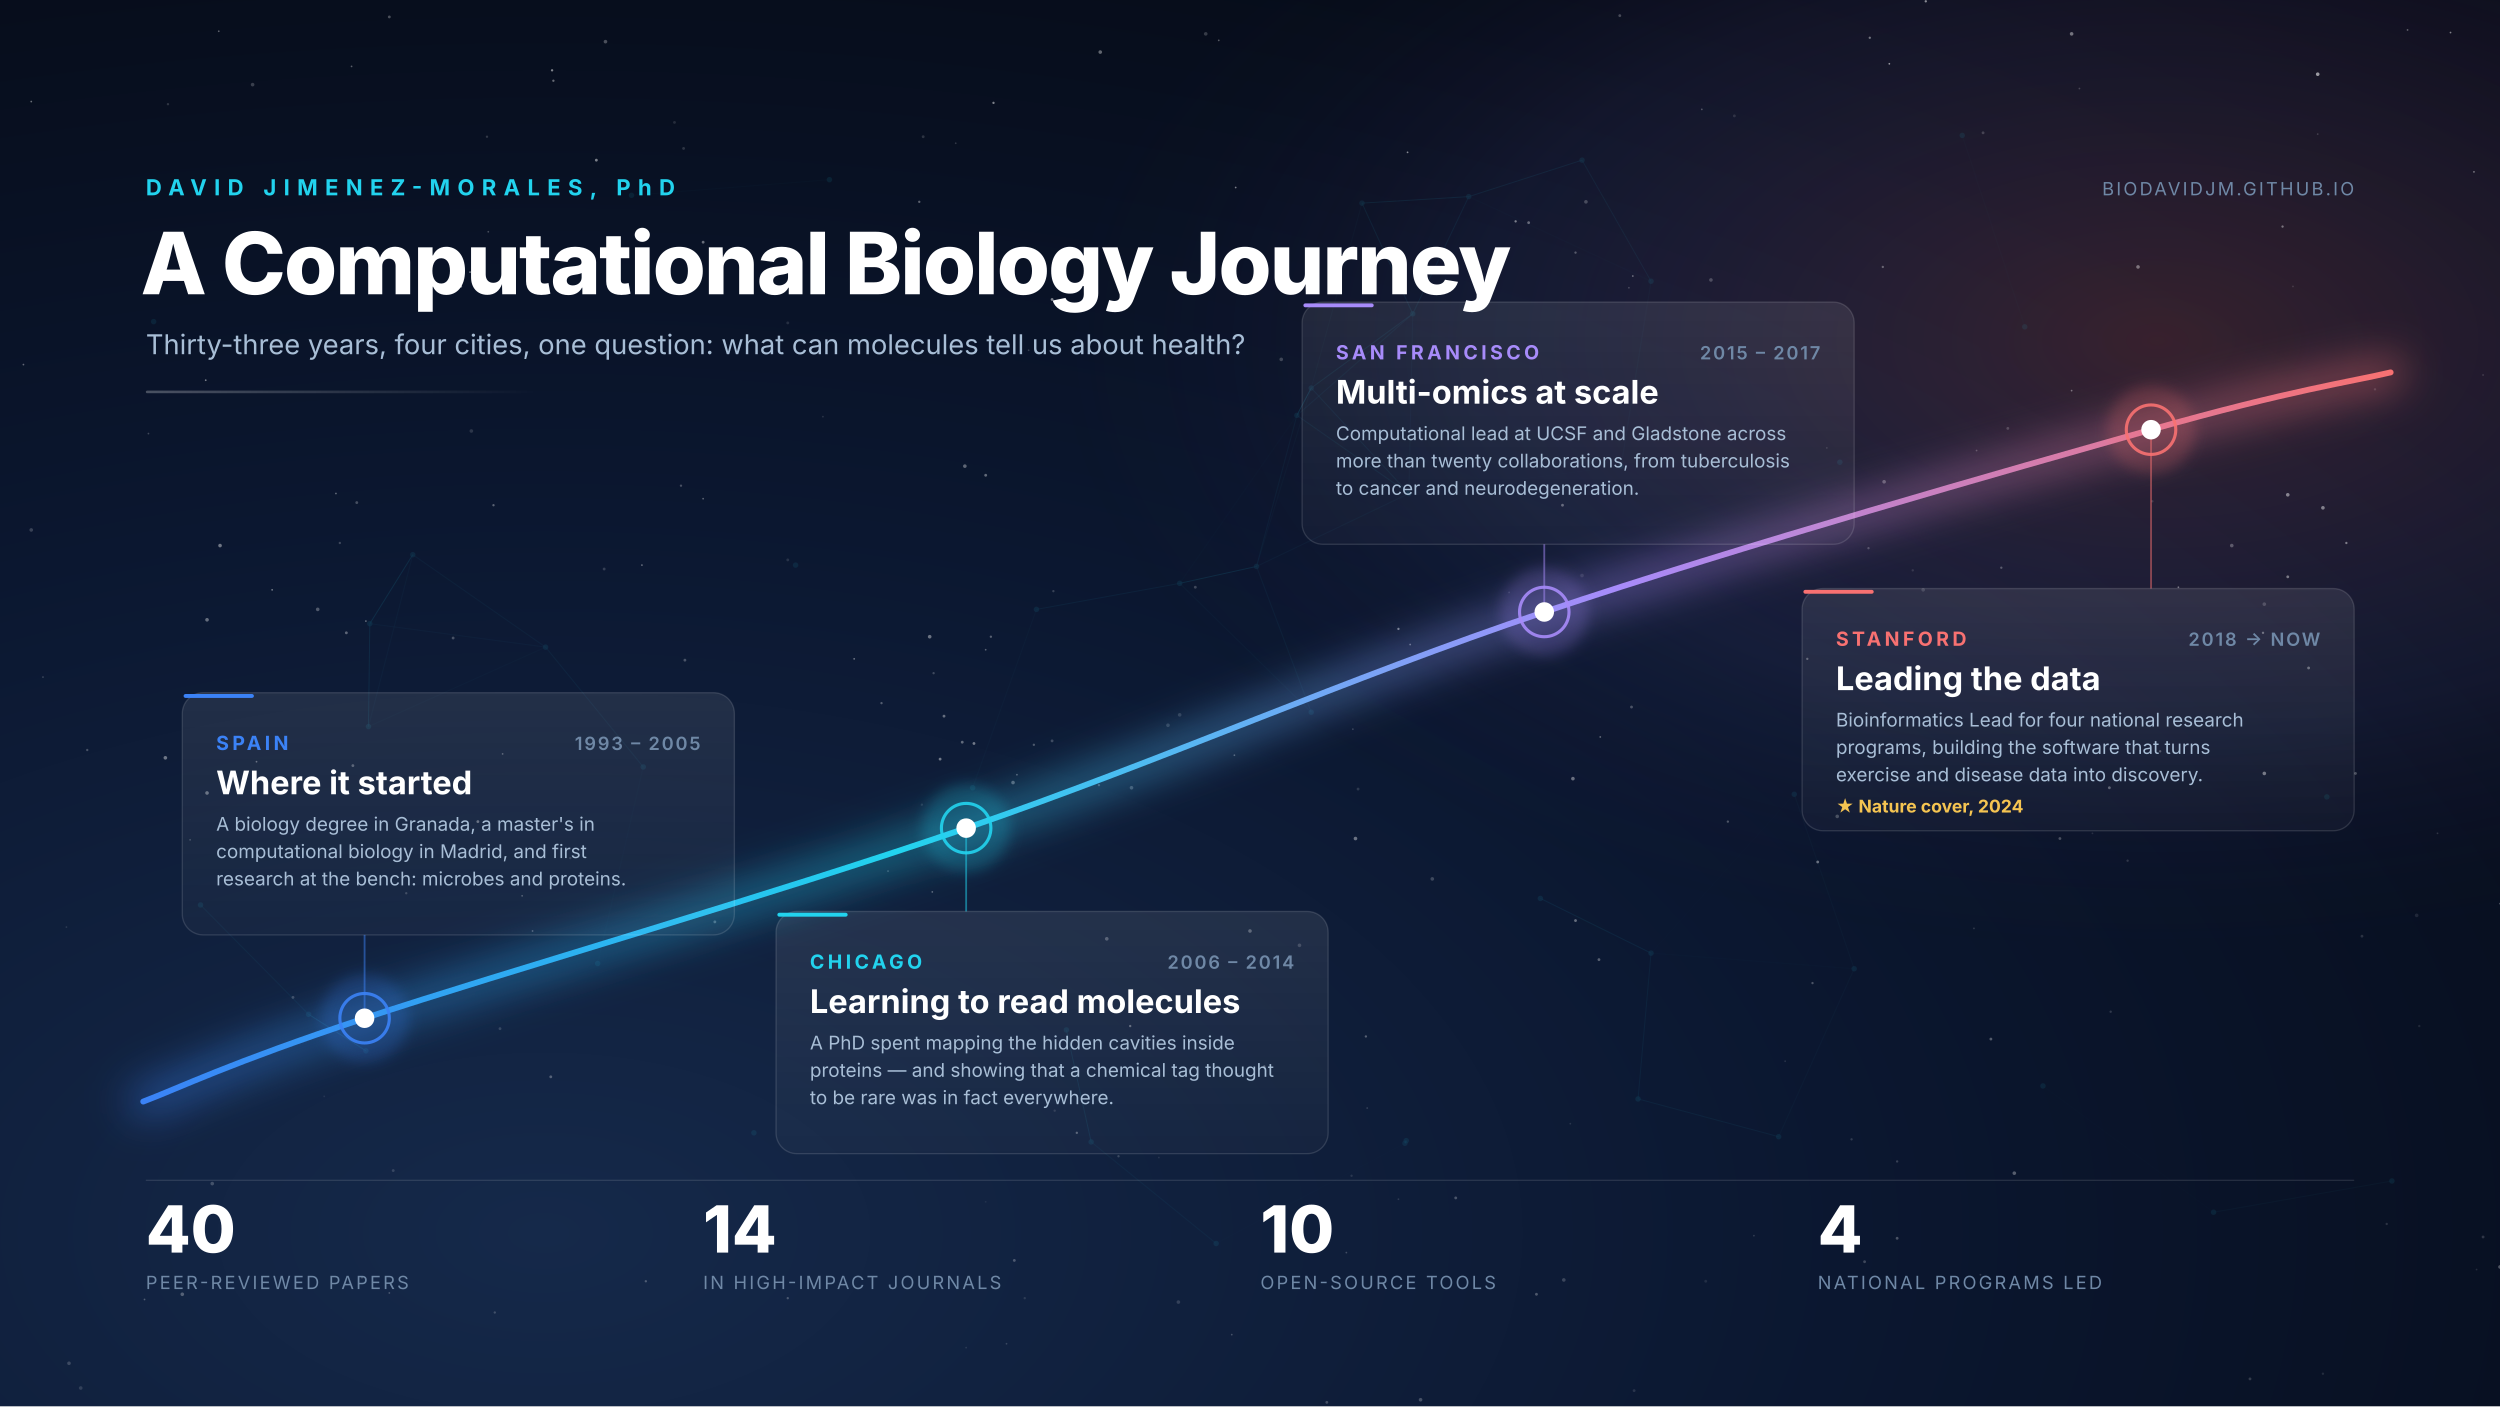
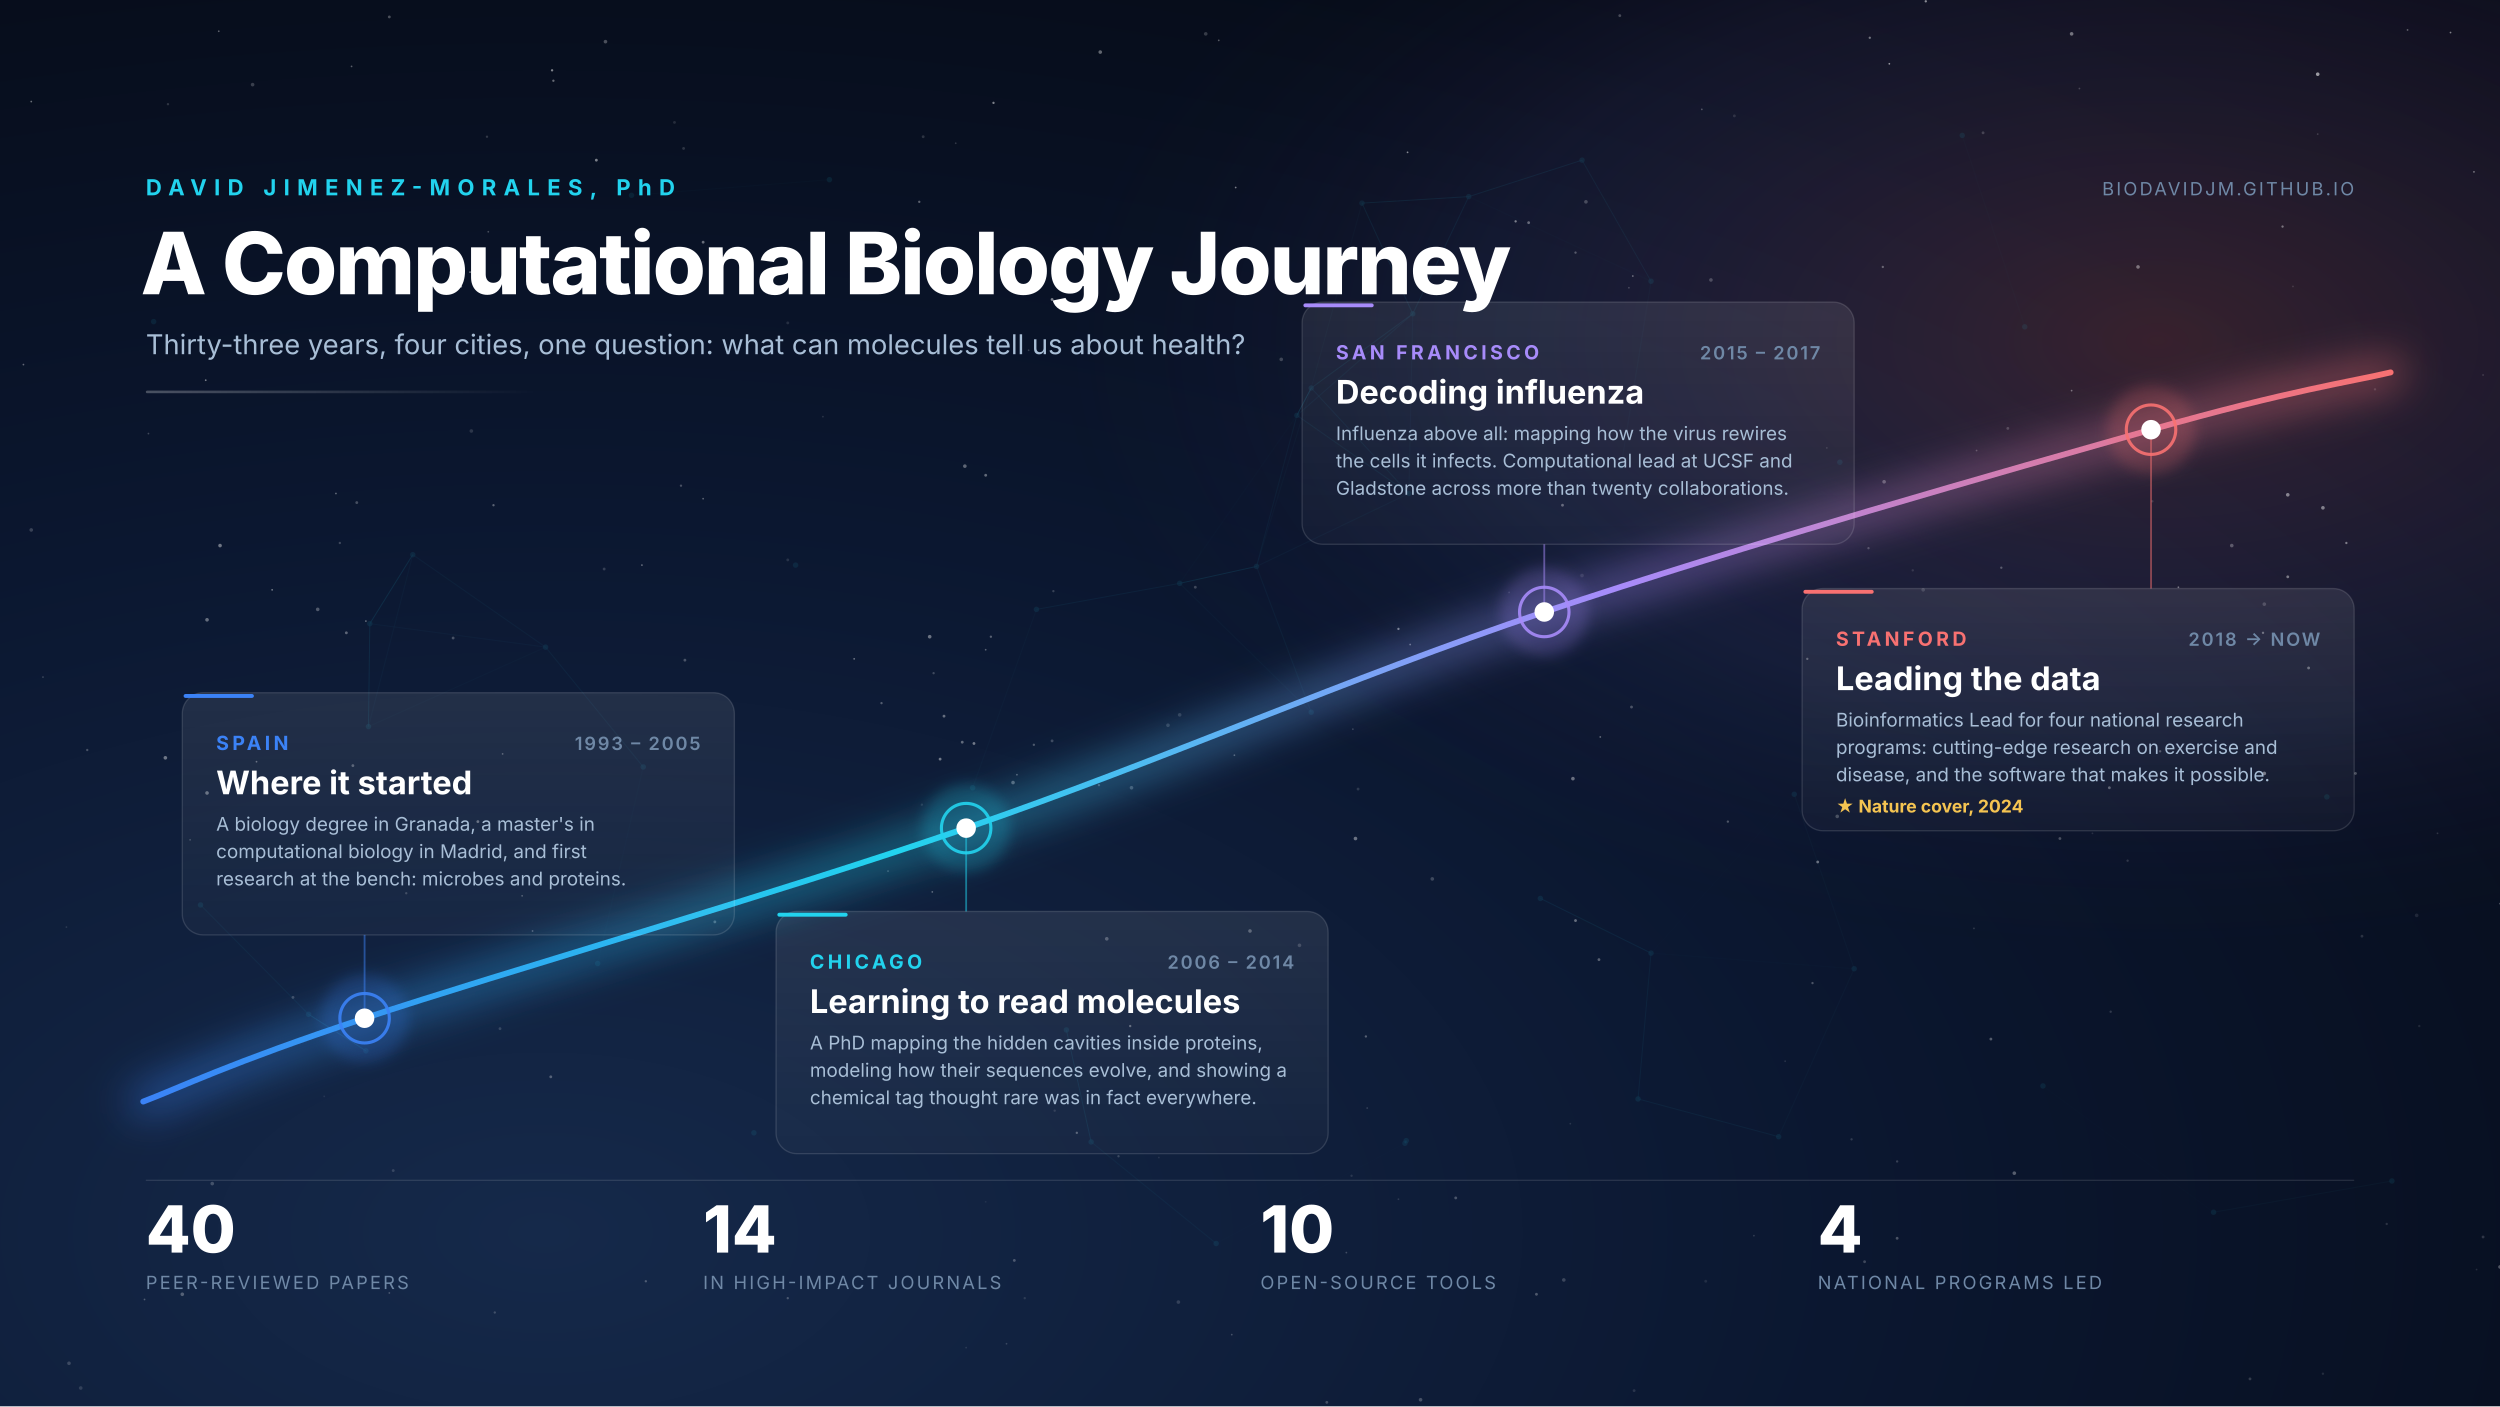
<svg xmlns="http://www.w3.org/2000/svg" viewBox="0 0 1920 1080" width="1920" height="1080" role="img" aria-labelledby="t d" font-family="Inter, -apple-system, BlinkMacSystemFont, 'Helvetica Neue', Helvetica, Arial, sans-serif">
  <defs>
    <radialGradient id="sky" cx="22%" cy="88%" r="115%">
      <stop offset="0%" stop-color="#15294a" />
      <stop offset="45%" stop-color="#0b1730" />
      <stop offset="100%" stop-color="#04070f" />
    </radialGradient>
    <radialGradient id="dawn" cx="86%" cy="24%" r="46%">
      <stop offset="0%" stop-color="#f87171" stop-opacity="0.20" />
      <stop offset="60%" stop-color="#a78bfa" stop-opacity="0.07" />
      <stop offset="100%" stop-color="#000000" stop-opacity="0" />
    </radialGradient>
    <linearGradient id="arc" x1="0" y1="1" x2="1" y2="0">
      <stop offset="0%" stop-color="#3b82f6" />
      <stop offset="34%" stop-color="#22d3ee" />
      <stop offset="68%" stop-color="#a78bfa" />
      <stop offset="100%" stop-color="#f87171" />
    </linearGradient>
    <linearGradient id="glass" x1="0" y1="0" x2="0" y2="1">
      <stop offset="0%" stop-color="#ffffff" stop-opacity="0.085" />
      <stop offset="100%" stop-color="#ffffff" stop-opacity="0.025" />
    </linearGradient>
    <linearGradient id="rule" x1="0" y1="0" x2="1" y2="0">
      <stop offset="0%" stop-color="#ffffff" stop-opacity="0.26" />
      <stop offset="100%" stop-color="#ffffff" stop-opacity="0" />
    </linearGradient>
    <filter id="soft" x="-80%" y="-80%" width="260%" height="260%">
      <feGaussianBlur stdDeviation="16" />
    </filter>
    <filter id="soft2" x="-80%" y="-80%" width="260%" height="260%">
      <feGaussianBlur stdDeviation="5" />
    </filter>
  </defs>
  <rect width="1920" height="1080" fill="url(#sky)" />
  <rect width="1920" height="1080" fill="url(#dawn)" />
  <g>
    <circle cx="869" cy="605" r="1.4" fill="#ffffff" opacity="0.23" />
    <circle cx="1642" cy="205" r="1.4" fill="#ffffff" opacity="0.38" />
    <circle cx="1523" cy="102" r="1.1" fill="#ffffff" opacity="0.18" />
    <circle cx="1034" cy="962" r="0.7" fill="#ffffff" opacity="0.21" />
    <circle cx="761" cy="489" r="0.9" fill="#ffffff" opacity="0.31" />
    <circle cx="1597" cy="68" r="0.7" fill="#ffffff" opacity="0.20" />
    <circle cx="465" cy="32" r="1.4" fill="#ffffff" opacity="0.27" />
    <circle cx="1135" cy="211" r="0.9" fill="#ffffff" opacity="0.38" />
    <circle cx="960" cy="715" r="1.4" fill="#ffffff" opacity="0.28" />
    <circle cx="781" cy="595" r="0.7" fill="#ffffff" opacity="0.32" />
    <circle cx="605" cy="248" r="1.1" fill="#ffffff" opacity="0.12" />
    <circle cx="1081" cy="117" r="0.7" fill="#ffffff" opacity="0.50" />
    <circle cx="742" cy="1035" r="0.7" fill="#ffffff" opacity="0.11" />
    <circle cx="1780" cy="57" r="1.4" fill="#ffffff" opacity="0.57" />
    <circle cx="763" cy="79" r="0.9" fill="#ffffff" opacity="0.47" />
    <circle cx="518" cy="94" r="1.1" fill="#ffffff" opacity="0.12" />
    <circle cx="787" cy="997" r="0.9" fill="#ffffff" opacity="0.12" />
    <circle cx="194" cy="65" r="1.4" fill="#ffffff" opacity="0.20" />
    <circle cx="1074" cy="483" r="0.9" fill="#ffffff" opacity="0.45" />
    <circle cx="1477" cy="453" r="1.4" fill="#ffffff" opacity="0.14" />
    <circle cx="808" cy="230" r="1.1" fill="#ffffff" opacity="0.47" />
    <circle cx="1872" cy="640" r="0.7" fill="#ffffff" opacity="0.15" />
    <circle cx="757" cy="923" r="0.7" fill="#ffffff" opacity="0.07" />
    <circle cx="281" cy="477" r="0.7" fill="#ffffff" opacity="0.37" />
    <circle cx="632" cy="320" r="0.7" fill="#ffffff" opacity="0.13" />
    <circle cx="401" cy="688" r="0.7" fill="#ffffff" opacity="0.27" />
    <circle cx="714" cy="489" r="1.4" fill="#ffffff" opacity="0.39" />
    <circle cx="261" cy="417" r="0.9" fill="#ffffff" opacity="0.21" />
    <circle cx="438" cy="659" r="0.9" fill="#ffffff" opacity="0.13" />
    <circle cx="1208" cy="598" r="1.4" fill="#ffffff" opacity="0.38" />
    <circle cx="1159" cy="455" r="0.7" fill="#ffffff" opacity="0.13" />
    <circle cx="984" cy="276" r="1.4" fill="#ffffff" opacity="0.21" />
    <circle cx="1582" cy="644" r="1.1" fill="#ffffff" opacity="0.25" />
    <circle cx="1784" cy="1055" r="0.9" fill="#ffffff" opacity="0.11" />
    <circle cx="1074" cy="921" r="0.7" fill="#ffffff" opacity="0.14" />
    <circle cx="1761" cy="220" r="0.7" fill="#ffffff" opacity="0.14" />
    <circle cx="790" cy="269" r="0.7" fill="#ffffff" opacity="0.18" />
    <circle cx="708" cy="618" r="0.9" fill="#ffffff" opacity="0.11" />
    <circle cx="266" cy="486" r="1.1" fill="#ffffff" opacity="0.33" />
    <circle cx="1327" cy="631" r="0.9" fill="#ffffff" opacity="0.27" />
    <circle cx="1773" cy="513" r="1.1" fill="#ffffff" opacity="0.34" />
    <circle cx="1849" cy="23" r="0.7" fill="#ffffff" opacity="0.35" />
    <circle cx="1403" cy="344" r="0.7" fill="#ffffff" opacity="0.13" />
    <circle cx="1049" cy="796" r="0.9" fill="#ffffff" opacity="0.30" />
    <circle cx="1757" cy="380" r="1.4" fill="#ffffff" opacity="0.45" />
    <circle cx="1673" cy="451" r="0.7" fill="#ffffff" opacity="0.41" />
    <circle cx="1100" cy="675" r="1.4" fill="#ffffff" opacity="0.20" />
    <circle cx="24" cy="78" r="0.7" fill="#ffffff" opacity="0.41" />
    <circle cx="1907" cy="950" r="1.1" fill="#ffffff" opacity="0.16" />
    <circle cx="1411" cy="627" r="1.4" fill="#ffffff" opacity="0.23" />
    <circle cx="1039" cy="560" r="0.7" fill="#ffffff" opacity="0.19" />
    <circle cx="168" cy="24" r="0.7" fill="#ffffff" opacity="0.35" />
    <circle cx="1180" cy="994" r="1.1" fill="#ffffff" opacity="0.27" />
    <circle cx="706" cy="155" r="0.9" fill="#ffffff" opacity="0.34" />
    <circle cx="1447" cy="370" r="1.4" fill="#ffffff" opacity="0.29" />
    <circle cx="464" cy="437" r="1.1" fill="#ffffff" opacity="0.17" />
    <circle cx="827" cy="870" r="0.9" fill="#ffffff" opacity="0.30" />
    <circle cx="738" cy="630" r="1.1" fill="#ffffff" opacity="0.15" />
    <circle cx="258" cy="379" r="0.7" fill="#ffffff" opacity="0.37" />
    <circle cx="1824" cy="299" r="0.9" fill="#ffffff" opacity="0.15" />
    <circle cx="905" cy="1000" r="1.4" fill="#ffffff" opacity="0.15" />
    <circle cx="998" cy="726" r="1.4" fill="#ffffff" opacity="0.17" />
    <circle cx="1591" cy="300" r="0.7" fill="#ffffff" opacity="0.38" />
    <circle cx="540" cy="383" r="0.7" fill="#ffffff" opacity="0.34" />
    <circle cx="778" cy="205" r="1.1" fill="#ffffff" opacity="0.21" />
    <circle cx="270" cy="51" r="0.7" fill="#ffffff" opacity="0.33" />
    <circle cx="1210" cy="707" r="1.1" fill="#ffffff" opacity="0.37" />
    <circle cx="1314" cy="215" r="1.4" fill="#ffffff" opacity="0.22" />
    <circle cx="1371" cy="815" r="0.7" fill="#ffffff" opacity="0.12" />
    <circle cx="523" cy="373" r="0.9" fill="#ffffff" opacity="0.25" />
    <circle cx="1521" cy="979" r="0.7" fill="#ffffff" opacity="0.16" />
    <circle cx="1714" cy="419" r="1.4" fill="#ffffff" opacity="0.27" />
    <circle cx="1201" cy="983" r="1.4" fill="#ffffff" opacity="0.19" />
    <circle cx="1253" cy="543" r="1.1" fill="#ffffff" opacity="0.25" />
    <circle cx="1251" cy="221" r="0.7" fill="#ffffff" opacity="0.20" />
    <circle cx="1728" cy="1059" r="1.1" fill="#ffffff" opacity="0.17" />
    <circle cx="1518" cy="346" r="0.7" fill="#ffffff" opacity="0.24" />
    <circle cx="159" cy="476" r="1.4" fill="#ffffff" opacity="0.37" />
    <circle cx="936" cy="31" r="0.7" fill="#ffffff" opacity="0.32" />
    <circle cx="67" cy="576" r="0.9" fill="#ffffff" opacity="0.24" />
    <circle cx="1920" cy="973" r="1.4" fill="#ffffff" opacity="0.29" />
    <circle cx="946" cy="1025" r="0.7" fill="#ffffff" opacity="0.23" />
    <circle cx="844" cy="603" r="0.9" fill="#ffffff" opacity="0.26" />
    <circle cx="1620" cy="605" r="1.1" fill="#ffffff" opacity="0.31" />
    <circle cx="1833" cy="940" r="0.9" fill="#ffffff" opacity="0.14" />
    <circle cx="271" cy="588" r="1.1" fill="#ffffff" opacity="0.28" />
    <circle cx="386" cy="579" r="0.7" fill="#ffffff" opacity="0.29" />
    <circle cx="53" cy="1047" r="1.4" fill="#ffffff" opacity="0.18" />
    <circle cx="1900" cy="132" r="0.7" fill="#ffffff" opacity="0.42" />
    <circle cx="127" cy="582" r="1.4" fill="#ffffff" opacity="0.40" />
    <circle cx="1537" cy="436" r="0.9" fill="#ffffff" opacity="0.27" />
    <circle cx="244" cy="468" r="1.4" fill="#ffffff" opacity="0.28" />
    <circle cx="209" cy="453" r="0.7" fill="#ffffff" opacity="0.43" />
    <circle cx="249" cy="842" r="0.7" fill="#ffffff" opacity="0.08" />
    <circle cx="299" cy="13" r="1.1" fill="#ffffff" opacity="0.27" />
    <circle cx="682" cy="669" r="0.7" fill="#ffffff" opacity="0.24" />
    <circle cx="1118" cy="920" r="1.1" fill="#ffffff" opacity="0.25" />
    <circle cx="1347" cy="949" r="0.7" fill="#ffffff" opacity="0.16" />
    <circle cx="794" cy="572" r="0.9" fill="#ffffff" opacity="0.27" />
    <circle cx="1659" cy="577" r="0.9" fill="#ffffff" opacity="0.26" />
    <circle cx="1634" cy="661" r="0.9" fill="#ffffff" opacity="0.15" />
    <circle cx="1422" cy="875" r="0.9" fill="#ffffff" opacity="0.15" />
    <circle cx="605" cy="997" r="0.9" fill="#ffffff" opacity="0.24" />
    <circle cx="374" cy="105" r="0.9" fill="#ffffff" opacity="0.17" />
    <circle cx="169" cy="419" r="1.4" fill="#ffffff" opacity="0.41" />
    <circle cx="810" cy="853" r="0.9" fill="#ffffff" opacity="0.12" />
    <circle cx="1206" cy="863" r="0.7" fill="#ffffff" opacity="0.12" />
    <circle cx="1310" cy="984" r="1.1" fill="#ffffff" opacity="0.09" />
    <circle cx="971" cy="819" r="0.9" fill="#ffffff" opacity="0.29" />
    <circle cx="926" cy="26" r="1.4" fill="#ffffff" opacity="0.19" />
    <circle cx="354" cy="220" r="0.9" fill="#ffffff" opacity="0.53" />
    <circle cx="1780" cy="103" r="0.7" fill="#ffffff" opacity="0.17" />
    <circle cx="1307" cy="84" r="0.7" fill="#ffffff" opacity="0.27" />
    <circle cx="897" cy="557" r="1.4" fill="#ffffff" opacity="0.16" />
    <circle cx="716" cy="685" r="0.7" fill="#ffffff" opacity="0.34" />
    <circle cx="348" cy="490" r="1.1" fill="#ffffff" opacity="0.24" />
    <circle cx="375" cy="178" r="0.7" fill="#ffffff" opacity="0.25" />
    <circle cx="163" cy="909" r="1.4" fill="#ffffff" opacity="0.21" />
    <circle cx="367" cy="631" r="1.1" fill="#ffffff" opacity="0.34" />
    <circle cx="496" cy="984" r="0.9" fill="#ffffff" opacity="0.25" />
    <circle cx="779" cy="968" r="1.1" fill="#ffffff" opacity="0.25" />
    <circle cx="1469" cy="438" r="0.9" fill="#ffffff" opacity="0.12" />
    <circle cx="656" cy="506" r="0.7" fill="#ffffff" opacity="0.41" />
    <circle cx="1902" cy="975" r="0.7" fill="#ffffff" opacity="0.12" />
    <circle cx="1814" cy="719" r="1.1" fill="#ffffff" opacity="0.14" />
    <circle cx="780" cy="197" r="0.7" fill="#ffffff" opacity="0.28" />
    <circle cx="1920" cy="694" r="0.7" fill="#ffffff" opacity="0.31" />
    <circle cx="1882" cy="25" r="0.7" fill="#ffffff" opacity="0.47" />
    <circle cx="493" cy="434" r="0.7" fill="#ffffff" opacity="0.38" />
    <circle cx="1244" cy="12" r="1.1" fill="#ffffff" opacity="0.24" />
    <circle cx="1739" cy="594" r="1.4" fill="#ffffff" opacity="0.41" />
    <circle cx="1091" cy="1075" r="1.4" fill="#ffffff" opacity="0.23" />
    <circle cx="146" cy="645" r="0.7" fill="#ffffff" opacity="0.21" />
    <circle cx="1802" cy="417" r="0.9" fill="#ffffff" opacity="0.42" />
    <circle cx="1041" cy="644" r="1.4" fill="#ffffff" opacity="0.39" />
    <circle cx="808" cy="569" r="1.1" fill="#ffffff" opacity="0.21" />
    <circle cx="549" cy="708" r="1.1" fill="#ffffff" opacity="0.28" />
    <circle cx="1436" cy="29" r="0.9" fill="#ffffff" opacity="0.40" />
    <circle cx="1215" cy="442" r="1.4" fill="#ffffff" opacity="0.11" />
    <circle cx="605" cy="430" r="1.1" fill="#ffffff" opacity="0.12" />
    <circle cx="1739" cy="464" r="1.4" fill="#ffffff" opacity="0.18" />
    <circle cx="1451" cy="49" r="0.7" fill="#ffffff" opacity="0.56" />
    <circle cx="1388" cy="506" r="0.9" fill="#ffffff" opacity="0.30" />
    <circle cx="221" cy="674" r="1.4" fill="#ffffff" opacity="0.12" />
    <circle cx="1653" cy="385" r="0.9" fill="#ffffff" opacity="0.14" />
    <circle cx="850" cy="721" r="1.4" fill="#ffffff" opacity="0.26" />
    <circle cx="1228" cy="737" r="1.1" fill="#ffffff" opacity="0.31" />
    <circle cx="1019" cy="1077" r="1.1" fill="#ffffff" opacity="0.21" />
    <circle cx="458" cy="123" r="1.1" fill="#ffffff" opacity="0.47" />
    <circle cx="1200" cy="388" r="1.1" fill="#ffffff" opacity="0.33" />
    <circle cx="1392" cy="755" r="0.9" fill="#ffffff" opacity="0.26" />
    <circle cx="1446" cy="205" r="0.9" fill="#ffffff" opacity="0.32" />
    <circle cx="1254" cy="212" r="0.7" fill="#ffffff" opacity="0.38" />
    <circle cx="18" cy="280" r="0.7" fill="#ffffff" opacity="0.36" />
    <circle cx="197" cy="585" r="0.7" fill="#ffffff" opacity="0.34" />
    <circle cx="1753" cy="174" r="0.9" fill="#ffffff" opacity="0.39" />
    <circle cx="717" cy="517" r="0.9" fill="#ffffff" opacity="0.21" />
    <circle cx="949" cy="144" r="0.7" fill="#ffffff" opacity="0.47" />
    <circle cx="859" cy="888" r="0.9" fill="#ffffff" opacity="0.18" />
    <circle cx="1435" cy="421" r="0.9" fill="#ffffff" opacity="0.23" />
    <circle cx="1255" cy="1068" r="1.1" fill="#ffffff" opacity="0.12" />
    <circle cx="1457" cy="892" r="0.9" fill="#ffffff" opacity="0.18" />
    <circle cx="709" cy="105" r="1.1" fill="#ffffff" opacity="0.15" />
    <circle cx="159" cy="609" r="1.4" fill="#ffffff" opacity="0.35" />
    <circle cx="890" cy="889" r="0.7" fill="#ffffff" opacity="0.09" />
    <circle cx="409" cy="715" r="0.7" fill="#ffffff" opacity="0.29" />
    <circle cx="950" cy="825" r="1.1" fill="#ffffff" opacity="0.15" />
    <circle cx="274" cy="386" r="1.1" fill="#ffffff" opacity="0.24" />
    <circle cx="225" cy="766" r="1.1" fill="#ffffff" opacity="0.20" />
    <circle cx="1542" cy="329" r="1.1" fill="#ffffff" opacity="0.19" />
    <circle cx="1858" cy="788" r="0.9" fill="#ffffff" opacity="0.10" />
    <circle cx="1591" cy="26" r="1.4" fill="#ffffff" opacity="0.40" />
    <circle cx="1529" cy="798" r="1.1" fill="#ffffff" opacity="0.30" />
    <circle cx="1038" cy="903" r="0.9" fill="#ffffff" opacity="0.11" />
    <circle cx="1457" cy="951" r="1.1" fill="#ffffff" opacity="0.26" />
    <circle cx="425" cy="62" r="0.9" fill="#ffffff" opacity="0.38" />
    <circle cx="1856" cy="703" r="1.4" fill="#ffffff" opacity="0.10" />
    <circle cx="1050" cy="851" r="0.7" fill="#ffffff" opacity="0.16" />
    <circle cx="525" cy="114" r="1.1" fill="#ffffff" opacity="0.15" />
    <circle cx="1218" cy="155" r="1.4" fill="#ffffff" opacity="0.22" />
    <circle cx="423" cy="827" r="1.1" fill="#ffffff" opacity="0.28" />
    <circle cx="757" cy="365" r="1.1" fill="#ffffff" opacity="0.36" />
    <circle cx="948" cy="580" r="0.7" fill="#ffffff" opacity="0.32" />
    <circle cx="1757" cy="443" r="1.1" fill="#ffffff" opacity="0.41" />
    <circle cx="1547" cy="901" r="1.4" fill="#ffffff" opacity="0.31" />
    <circle cx="1229" cy="566" r="0.7" fill="#ffffff" opacity="0.36" />
    <circle cx="809" cy="454" r="0.9" fill="#ffffff" opacity="0.18" />
    <circle cx="312" cy="686" r="0.9" fill="#ffffff" opacity="0.18" />
    <circle cx="748" cy="571" r="1.1" fill="#ffffff" opacity="0.42" />
    <circle cx="114" cy="333" r="0.7" fill="#ffffff" opacity="0.22" />
    <circle cx="299" cy="993" r="0.7" fill="#ffffff" opacity="0.24" />
    <circle cx="33" cy="520" r="0.7" fill="#ffffff" opacity="0.20" />
    <circle cx="379" cy="388" r="0.9" fill="#ffffff" opacity="0.33" />
    <circle cx="906" cy="549" r="1.4" fill="#ffffff" opacity="0.15" />
    <circle cx="540" cy="186" r="1.1" fill="#ffffff" opacity="0.38" />
    <circle cx="1809" cy="594" r="1.1" fill="#ffffff" opacity="0.25" />
    <circle cx="773" cy="1032" r="0.7" fill="#ffffff" opacity="0.17" />
    <circle cx="424" cy="54" r="0.9" fill="#ffffff" opacity="0.49" />
    <circle cx="739" cy="570" r="1.1" fill="#ffffff" opacity="0.35" />
    <circle cx="111" cy="998" r="0.7" fill="#ffffff" opacity="0.27" />
    <circle cx="1738" cy="486" r="0.9" fill="#ffffff" opacity="0.35" />
    <circle cx="1164" cy="170" r="0.9" fill="#ffffff" opacity="0.45" />
    <circle cx="278" cy="981" r="0.9" fill="#ffffff" opacity="0.21" />
    <circle cx="1907" cy="288" r="0.7" fill="#ffffff" opacity="0.16" />
    <circle cx="1479" cy="1" r="0.9" fill="#ffffff" opacity="0.51" />
    <circle cx="158" cy="292" r="0.7" fill="#ffffff" opacity="0.47" />
    <circle cx="1332" cy="89" r="1.1" fill="#ffffff" opacity="0.12" />
    <circle cx="361" cy="209" r="0.7" fill="#ffffff" opacity="0.44" />
    <circle cx="845" cy="40" r="1.4" fill="#ffffff" opacity="0.36" />
    <circle cx="302" cy="899" r="1.1" fill="#ffffff" opacity="0.15" />
    <circle cx="778" cy="601" r="1.4" fill="#ffffff" opacity="0.31" />
    <circle cx="129" cy="80" r="0.9" fill="#ffffff" opacity="0.16" />
    <circle cx="757" cy="499" r="0.7" fill="#ffffff" opacity="0.32" />
    <circle cx="24" cy="407" r="1.4" fill="#ffffff" opacity="0.19" />
    <circle cx="1083" cy="495" r="0.7" fill="#ffffff" opacity="0.40" />
    <circle cx="1621" cy="777" r="0.9" fill="#ffffff" opacity="0.16" />
    <circle cx="722" cy="583" r="1.1" fill="#ffffff" opacity="0.41" />
    <circle cx="1449" cy="600" r="0.7" fill="#ffffff" opacity="0.17" />
    <circle cx="384" cy="790" r="1.1" fill="#ffffff" opacity="0.16" />
    <circle cx="526" cy="507" r="1.1" fill="#ffffff" opacity="0.25" />
    <circle cx="734" cy="110" r="0.7" fill="#ffffff" opacity="0.17" />
    <circle cx="1210" cy="194" r="0.9" fill="#ffffff" opacity="0.28" />
    <circle cx="1607" cy="640" r="0.7" fill="#ffffff" opacity="0.11" />
    <circle cx="62" cy="1066" r="1.4" fill="#ffffff" opacity="0.14" />
    <circle cx="140" cy="994" r="1.4" fill="#ffffff" opacity="0.28" />
    <circle cx="267" cy="222" r="0.9" fill="#ffffff" opacity="0.46" />
    <circle cx="741" cy="358" r="1.4" fill="#ffffff" opacity="0.34" />
    <circle cx="1396" cy="662" r="1.1" fill="#ffffff" opacity="0.39" />
    <circle cx="1516" cy="713" r="0.7" fill="#ffffff" opacity="0.16" />
    <circle cx="362" cy="331" r="1.4" fill="#ffffff" opacity="0.14" />
    <circle cx="725" cy="550" r="1.1" fill="#ffffff" opacity="0.37" />
    <circle cx="1174" cy="171" r="1.1" fill="#ffffff" opacity="0.35" />
    <circle cx="677" cy="540" r="0.9" fill="#ffffff" opacity="0.29" />
    <circle cx="380" cy="1008" r="0.9" fill="#ffffff" opacity="0.19" />
    <circle cx="51" cy="712" r="0.7" fill="#ffffff" opacity="0.12" />
    <circle cx="918" cy="451" r="1.1" fill="#ffffff" opacity="0.21" />
    <circle cx="1784" cy="390" r="1.4" fill="#ffffff" opacity="0.44" />
    <circle cx="868" cy="788" r="0.9" fill="#ffffff" opacity="0.33" />
    <circle cx="1043" cy="606" r="1.1" fill="#ffffff" opacity="0.14" />
    <circle cx="1432" cy="969" r="1.1" fill="#ffffff" opacity="0.21" />
  </g>
  <g opacity="0.17">
    <line x1="281" y1="807" x2="237" y2="779" stroke="#22d3ee" stroke-width="0.7" opacity="0.69" />
    <line x1="494" y1="589" x2="419" y2="497" stroke="#22d3ee" stroke-width="0.7" opacity="0.30" />
    <line x1="494" y1="589" x2="459" y2="740" stroke="#22d3ee" stroke-width="0.7" opacity="0.08" />
    <line x1="1555" y1="251" x2="1507" y2="104" stroke="#22d3ee" stroke-width="0.7" opacity="0.08" />
    <line x1="1046" y1="156" x2="1085" y2="241" stroke="#22d3ee" stroke-width="0.7" opacity="0.44" />
    <line x1="1046" y1="156" x2="1128" y2="151" stroke="#22d3ee" stroke-width="0.7" opacity="0.51" />
    <line x1="1046" y1="156" x2="1007" y2="298" stroke="#22d3ee" stroke-width="0.7" opacity="0.13" />
    <line x1="1837" y1="907" x2="1700" y2="931" stroke="#22d3ee" stroke-width="0.7" opacity="0.18" />
    <line x1="1245" y1="358" x2="1082" y2="379" stroke="#22d3ee" stroke-width="0.7" opacity="0.02" />
    <line x1="1245" y1="358" x2="1268" y2="216" stroke="#22d3ee" stroke-width="0.7" opacity="0.15" />
    <line x1="1268" y1="732" x2="1183" y2="690" stroke="#22d3ee" stroke-width="0.7" opacity="0.43" />
    <line x1="1268" y1="732" x2="1424" y2="744" stroke="#22d3ee" stroke-width="0.7" opacity="0.07" />
    <line x1="1268" y1="732" x2="1378" y2="610" stroke="#22d3ee" stroke-width="0.7" opacity="0.02" />
    <line x1="1268" y1="732" x2="1258" y2="844" stroke="#22d3ee" stroke-width="0.7" opacity="0.33" />
    <line x1="747" y1="605" x2="796" y2="468" stroke="#22d3ee" stroke-width="0.7" opacity="0.13" />
    <line x1="419" y1="497" x2="317" y2="426" stroke="#22d3ee" stroke-width="0.7" opacity="0.26" />
    <line x1="419" y1="497" x2="284" y2="479" stroke="#22d3ee" stroke-width="0.7" opacity="0.19" />
    <line x1="419" y1="497" x2="283" y2="558" stroke="#22d3ee" stroke-width="0.7" opacity="0.11" />
    <line x1="317" y1="426" x2="284" y2="479" stroke="#22d3ee" stroke-width="0.7" opacity="0.63" />
    <line x1="317" y1="426" x2="283" y2="558" stroke="#22d3ee" stroke-width="0.7" opacity="0.19" />
    <line x1="1085" y1="241" x2="996" y2="319" stroke="#22d3ee" stroke-width="0.7" opacity="0.29" />
    <line x1="1085" y1="241" x2="1082" y2="379" stroke="#22d3ee" stroke-width="0.7" opacity="0.18" />
    <line x1="1085" y1="241" x2="1128" y2="151" stroke="#22d3ee" stroke-width="0.7" opacity="0.40" />
    <line x1="1085" y1="241" x2="1007" y2="298" stroke="#22d3ee" stroke-width="0.7" opacity="0.43" />
    <line x1="996" y1="319" x2="1082" y2="379" stroke="#22d3ee" stroke-width="0.7" opacity="0.37" />
    <line x1="996" y1="319" x2="906" y2="448" stroke="#22d3ee" stroke-width="0.7" opacity="0.07" />
    <line x1="996" y1="319" x2="965" y2="435" stroke="#22d3ee" stroke-width="0.7" opacity="0.29" />
    <line x1="996" y1="319" x2="1007" y2="298" stroke="#22d3ee" stroke-width="0.7" opacity="0.86" />
    <line x1="1082" y1="379" x2="965" y2="435" stroke="#22d3ee" stroke-width="0.7" opacity="0.22" />
    <line x1="1082" y1="379" x2="1007" y2="298" stroke="#22d3ee" stroke-width="0.7" opacity="0.34" />
    <line x1="1215" y1="123" x2="1268" y2="216" stroke="#22d3ee" stroke-width="0.7" opacity="0.36" />
    <line x1="1215" y1="123" x2="1128" y2="151" stroke="#22d3ee" stroke-width="0.7" opacity="0.46" />
    <line x1="1268" y1="216" x2="1128" y2="151" stroke="#22d3ee" stroke-width="0.7" opacity="0.08" />
    <line x1="906" y1="448" x2="796" y2="468" stroke="#22d3ee" stroke-width="0.7" opacity="0.34" />
    <line x1="906" y1="448" x2="1007" y2="547" stroke="#22d3ee" stroke-width="0.7" opacity="0.16" />
    <line x1="906" y1="448" x2="965" y2="435" stroke="#22d3ee" stroke-width="0.7" opacity="0.64" />
    <line x1="1424" y1="744" x2="1366" y2="873" stroke="#22d3ee" stroke-width="0.7" opacity="0.16" />
    <line x1="1424" y1="744" x2="1378" y2="610" stroke="#22d3ee" stroke-width="0.7" opacity="0.15" />
    <line x1="934" y1="955" x2="1079" y2="878" stroke="#22d3ee" stroke-width="0.7" opacity="0.02" />
    <line x1="934" y1="955" x2="838" y2="877" stroke="#22d3ee" stroke-width="0.7" opacity="0.26" />
    <line x1="934" y1="955" x2="1080" y2="876" stroke="#22d3ee" stroke-width="0.7" opacity="0.01" />
    <line x1="1569" y1="834" x2="1700" y2="931" stroke="#22d3ee" stroke-width="0.7" opacity="0.03" />
    <line x1="1079" y1="878" x2="1080" y2="876" stroke="#22d3ee" stroke-width="0.7" opacity="0.99" />
    <line x1="1007" y1="547" x2="965" y2="435" stroke="#22d3ee" stroke-width="0.7" opacity="0.29" />
    <line x1="838" y1="877" x2="819" y2="791" stroke="#22d3ee" stroke-width="0.7" opacity="0.47" />
    <line x1="637" y1="138" x2="485" y2="150" stroke="#22d3ee" stroke-width="0.7" opacity="0.09" />
    <line x1="1366" y1="873" x2="1258" y2="844" stroke="#22d3ee" stroke-width="0.7" opacity="0.34" />
    <line x1="284" y1="479" x2="283" y2="558" stroke="#22d3ee" stroke-width="0.7" opacity="0.53" />
    <line x1="965" y1="435" x2="1007" y2="298" stroke="#22d3ee" stroke-width="0.7" opacity="0.15" />
    <line x1="154" y1="695" x2="237" y2="779" stroke="#22d3ee" stroke-width="0.7" opacity="0.29" />
    <circle cx="281" cy="807" r="2.1" fill="#22d3ee" opacity="0.5" />
    <circle cx="579" cy="870" r="2.1" fill="#22d3ee" opacity="0.5" />
    <circle cx="494" cy="589" r="2.1" fill="#22d3ee" opacity="0.5" />
    <circle cx="1555" cy="251" r="2.1" fill="#22d3ee" opacity="0.5" />
    <circle cx="1046" cy="156" r="2.1" fill="#22d3ee" opacity="0.5" />
    <circle cx="118" cy="247" r="2.1" fill="#22d3ee" opacity="0.5" />
    <circle cx="1837" cy="907" r="2.1" fill="#22d3ee" opacity="0.5" />
    <circle cx="1245" cy="358" r="2.1" fill="#22d3ee" opacity="0.5" />
    <circle cx="1268" cy="732" r="2.1" fill="#22d3ee" opacity="0.5" />
    <circle cx="747" cy="605" r="2.1" fill="#22d3ee" opacity="0.5" />
    <circle cx="1507" cy="104" r="2.1" fill="#22d3ee" opacity="0.5" />
    <circle cx="419" cy="497" r="2.1" fill="#22d3ee" opacity="0.5" />
    <circle cx="317" cy="426" r="2.1" fill="#22d3ee" opacity="0.5" />
    <circle cx="1085" cy="241" r="2.1" fill="#22d3ee" opacity="0.5" />
    <circle cx="996" cy="319" r="2.1" fill="#22d3ee" opacity="0.5" />
    <circle cx="1082" cy="379" r="2.1" fill="#22d3ee" opacity="0.5" />
    <circle cx="1215" cy="123" r="2.1" fill="#22d3ee" opacity="0.5" />
    <circle cx="1268" cy="216" r="2.1" fill="#22d3ee" opacity="0.5" />
    <circle cx="1787" cy="612" r="2.1" fill="#22d3ee" opacity="0.5" />
    <circle cx="906" cy="448" r="2.1" fill="#22d3ee" opacity="0.5" />
    <circle cx="1183" cy="690" r="2.1" fill="#22d3ee" opacity="0.5" />
    <circle cx="1424" cy="744" r="2.1" fill="#22d3ee" opacity="0.5" />
    <circle cx="934" cy="955" r="2.1" fill="#22d3ee" opacity="0.5" />
    <circle cx="1569" cy="834" r="2.1" fill="#22d3ee" opacity="0.5" />
    <circle cx="796" cy="468" r="2.1" fill="#22d3ee" opacity="0.5" />
    <circle cx="1079" cy="878" r="2.1" fill="#22d3ee" opacity="0.5" />
    <circle cx="1007" cy="547" r="2.1" fill="#22d3ee" opacity="0.5" />
    <circle cx="838" cy="877" r="2.1" fill="#22d3ee" opacity="0.5" />
    <circle cx="637" cy="138" r="2.1" fill="#22d3ee" opacity="0.5" />
    <circle cx="1366" cy="873" r="2.1" fill="#22d3ee" opacity="0.5" />
    <circle cx="1378" cy="610" r="2.1" fill="#22d3ee" opacity="0.5" />
    <circle cx="1413" cy="355" r="2.1" fill="#22d3ee" opacity="0.5" />
    <circle cx="1128" cy="151" r="2.1" fill="#22d3ee" opacity="0.5" />
    <circle cx="284" cy="479" r="2.1" fill="#22d3ee" opacity="0.5" />
    <circle cx="965" cy="435" r="2.1" fill="#22d3ee" opacity="0.5" />
    <circle cx="154" cy="695" r="2.1" fill="#22d3ee" opacity="0.5" />
    <circle cx="1007" cy="298" r="2.1" fill="#22d3ee" opacity="0.5" />
    <circle cx="611" cy="434" r="2.1" fill="#22d3ee" opacity="0.5" />
    <circle cx="485" cy="150" r="2.1" fill="#22d3ee" opacity="0.5" />
    <circle cx="1700" cy="931" r="2.1" fill="#22d3ee" opacity="0.5" />
    <circle cx="1258" cy="844" r="2.1" fill="#22d3ee" opacity="0.5" />
    <circle cx="819" cy="791" r="2.1" fill="#22d3ee" opacity="0.5" />
    <circle cx="459" cy="740" r="2.1" fill="#22d3ee" opacity="0.5" />
    <circle cx="1080" cy="876" r="2.1" fill="#22d3ee" opacity="0.5" />
    <circle cx="237" cy="779" r="2.1" fill="#22d3ee" opacity="0.5" />
    <circle cx="283" cy="558" r="2.1" fill="#22d3ee" opacity="0.5" />
  </g>
  <path d="M110,846 C138.3,835.3 174.7,817.0 280.0,782.0 C385.3,747.0 591.0,688.0 742.0,636.0 C893.0,584.0 1034.3,521.0 1186.0,470.0 C1337.7,419.0 1543.7,360.7 1652.0,330.0 C1760.3,299.3 1805.3,293.3 1836.0,286.0" fill="none" stroke="url(#arc)" stroke-width="22" opacity="0.5" filter="url(#soft)" stroke-linecap="round" />
  <path d="M110,846 C138.3,835.3 174.7,817.0 280.0,782.0 C385.3,747.0 591.0,688.0 742.0,636.0 C893.0,584.0 1034.3,521.0 1186.0,470.0 C1337.7,419.0 1543.7,360.7 1652.0,330.0 C1760.3,299.3 1805.3,293.3 1836.0,286.0" fill="none" stroke="url(#arc)" stroke-width="4.5" stroke-linecap="round" />
  <line x1="280" y1="782" x2="280" y2="718" stroke="#3b82f6" stroke-width="1.4" opacity="0.5" />
  <circle cx="280" cy="782" r="34" fill="#3b82f6" opacity="0.2" filter="url(#soft2)" />
  <circle cx="280" cy="782" r="19" fill="none" stroke="#3b82f6" stroke-width="2.4" opacity="0.9" />
  <circle cx="280" cy="782" r="7.5" fill="#ffffff" />
  <rect x="140" y="532" width="424" height="186" rx="16" fill="url(#glass)" stroke="#ffffff" stroke-opacity="0.13" stroke-width="1" />
  <rect x="141" y="533" width="54" height="3" rx="1.5" fill="#3b82f6" />
  <text x="166" y="576" font-size="15" font-weight="700" fill="#3b82f6" letter-spacing="2.6">SPAIN</text>
  <text x="538" y="576" font-size="14" font-weight="600" fill="#6f88a6" letter-spacing="1.4" text-anchor="end">1993 – 2005</text>
  <text x="166" y="610" font-size="25" font-weight="700" fill="#ffffff">Where it started</text>
  <text x="166" y="638" font-size="14.5" fill="#a8bed6">A biology degree in Granada, a master's in</text>
  <text x="166" y="659" font-size="14.5" fill="#a8bed6">computational biology in Madrid, and first</text>
  <text x="166" y="680" font-size="14.5" fill="#a8bed6">research at the bench: microbes and proteins.</text>
  <line x1="742" y1="636" x2="742" y2="700" stroke="#22d3ee" stroke-width="1.4" opacity="0.5" />
  <circle cx="742" cy="636" r="34" fill="#22d3ee" opacity="0.2" filter="url(#soft2)" />
  <circle cx="742" cy="636" r="19" fill="none" stroke="#22d3ee" stroke-width="2.4" opacity="0.9" />
  <circle cx="742" cy="636" r="7.5" fill="#ffffff" />
  <rect x="596" y="700" width="424" height="186" rx="16" fill="url(#glass)" stroke="#ffffff" stroke-opacity="0.13" stroke-width="1" />
  <rect x="597" y="701" width="54" height="3" rx="1.5" fill="#22d3ee" />
  <text x="622" y="744" font-size="15" font-weight="700" fill="#22d3ee" letter-spacing="2.6">CHICAGO</text>
  <text x="994" y="744" font-size="14" font-weight="600" fill="#6f88a6" letter-spacing="1.4" text-anchor="end">2006 – 2014</text>
  <text x="622" y="778" font-size="25" font-weight="700" fill="#ffffff">Learning to read molecules</text>
-   <text x="622" y="806" font-size="14.5" fill="#a8bed6">A PhD spent mapping the hidden cavities inside</text>
-   <text x="622" y="827" font-size="14.5" fill="#a8bed6">proteins — and showing that a chemical tag thought</text>
-   <text x="622" y="848" font-size="14.5" fill="#a8bed6">to be rare was in fact everywhere.</text>
+   <text x="622" y="806" font-size="14.5" fill="#a8bed6">A PhD mapping the hidden cavities inside proteins,</text>
+   <text x="622" y="827" font-size="14.5" fill="#a8bed6">modeling how their sequences evolve, and showing a</text>
+   <text x="622" y="848" font-size="14.5" fill="#a8bed6">chemical tag thought rare was in fact everywhere.</text>
  <line x1="1186" y1="470" x2="1186" y2="418" stroke="#a78bfa" stroke-width="1.4" opacity="0.5" />
  <circle cx="1186" cy="470" r="34" fill="#a78bfa" opacity="0.2" filter="url(#soft2)" />
  <circle cx="1186" cy="470" r="19" fill="none" stroke="#a78bfa" stroke-width="2.4" opacity="0.9" />
  <circle cx="1186" cy="470" r="7.5" fill="#ffffff" />
  <rect x="1000" y="232" width="424" height="186" rx="16" fill="url(#glass)" stroke="#ffffff" stroke-opacity="0.13" stroke-width="1" />
  <rect x="1001" y="233" width="54" height="3" rx="1.5" fill="#a78bfa" />
  <text x="1026" y="276" font-size="15" font-weight="700" fill="#a78bfa" letter-spacing="2.6">SAN FRANCISCO</text>
  <text x="1398" y="276" font-size="14" font-weight="600" fill="#6f88a6" letter-spacing="1.4" text-anchor="end">2015 – 2017</text>
-   <text x="1026" y="310" font-size="25" font-weight="700" fill="#ffffff">Multi-omics at scale</text>
-   <text x="1026" y="338" font-size="14.5" fill="#a8bed6">Computational lead at UCSF and Gladstone across</text>
-   <text x="1026" y="359" font-size="14.5" fill="#a8bed6">more than twenty collaborations, from tuberculosis</text>
-   <text x="1026" y="380" font-size="14.5" fill="#a8bed6">to cancer and neurodegeneration.</text>
+   <text x="1026" y="310" font-size="25" font-weight="700" fill="#ffffff">Decoding influenza</text>
+   <text x="1026" y="338" font-size="14.5" fill="#a8bed6">Influenza above all: mapping how the virus rewires</text>
+   <text x="1026" y="359" font-size="14.5" fill="#a8bed6">the cells it infects. Computational lead at UCSF and</text>
+   <text x="1026" y="380" font-size="14.5" fill="#a8bed6">Gladstone across more than twenty collaborations.</text>
  <line x1="1652" y1="330" x2="1652" y2="452" stroke="#f87171" stroke-width="1.4" opacity="0.5" />
  <circle cx="1652" cy="330" r="34" fill="#f87171" opacity="0.2" filter="url(#soft2)" />
  <circle cx="1652" cy="330" r="19" fill="none" stroke="#f87171" stroke-width="2.4" opacity="0.9" />
  <circle cx="1652" cy="330" r="7.5" fill="#ffffff" />
  <rect x="1384" y="452" width="424" height="186" rx="16" fill="url(#glass)" stroke="#ffffff" stroke-opacity="0.13" stroke-width="1" />
  <rect x="1385" y="453" width="54" height="3" rx="1.5" fill="#f87171" />
  <text x="1410" y="496" font-size="15" font-weight="700" fill="#f87171" letter-spacing="2.6">STANFORD</text>
  <text x="1782" y="496" font-size="14" font-weight="600" fill="#6f88a6" letter-spacing="1.4" text-anchor="end">2018 → NOW</text>
  <text x="1410" y="530" font-size="25" font-weight="700" fill="#ffffff">Leading the data</text>
  <text x="1410" y="558" font-size="14.5" fill="#a8bed6">Bioinformatics Lead for four national research</text>
-   <text x="1410" y="579" font-size="14.5" fill="#a8bed6">programs, building the software that turns</text>
-   <text x="1410" y="600" font-size="14.5" fill="#a8bed6">exercise and disease data into discovery.</text>
+   <text x="1410" y="579" font-size="14.5" fill="#a8bed6">programs: cutting-edge research on exercise and</text>
+   <text x="1410" y="600" font-size="14.5" fill="#a8bed6">disease, and the software that makes it possible.</text>
  <text x="1410" y="624" font-size="13.5" font-weight="700" fill="#f5c451">★ Nature cover, 2024</text>
  <text x="112" y="150" font-size="17" font-weight="700" fill="#22d3ee" letter-spacing="5.6">DAVID JIMENEZ-MORALES, PhD</text>
  <text x="1808" y="150" font-size="14" fill="#6f88a6" letter-spacing="1.7" text-anchor="end">BIODAVIDJM.GITHUB.IO</text>
  <text x="108" y="226" font-size="66" font-weight="800" fill="#ffffff" letter-spacing="-1.4">A Computational Biology Journey</text>
  <text x="112" y="272" font-size="21" fill="#a8bed6">Thirty-three years, four cities, one question: what can molecules tell us about health?</text>
  <rect x="112" y="300" width="300" height="2" rx="1" fill="url(#rule)" />
  <rect x="112" y="906" width="1696" height="1" fill="#ffffff" fill-opacity="0.11" />
  <text x="112" y="962" font-size="50" font-weight="800" fill="#ffffff">40</text>
  <text x="112" y="990" font-size="14" fill="#6f88a6" letter-spacing="1.7">PEER-REVIEWED PAPERS</text>
  <text x="540" y="962" font-size="50" font-weight="800" fill="#ffffff">14</text>
  <text x="540" y="990" font-size="14" fill="#6f88a6" letter-spacing="1.7">IN HIGH-IMPACT JOURNALS</text>
  <text x="968" y="962" font-size="50" font-weight="800" fill="#ffffff">10</text>
  <text x="968" y="990" font-size="14" fill="#6f88a6" letter-spacing="1.7">OPEN-SOURCE TOOLS</text>
  <text x="1396" y="962" font-size="50" font-weight="800" fill="#ffffff">4</text>
  <text x="1396" y="990" font-size="14" fill="#6f88a6" letter-spacing="1.7">NATIONAL PROGRAMS LED</text>
</svg>
